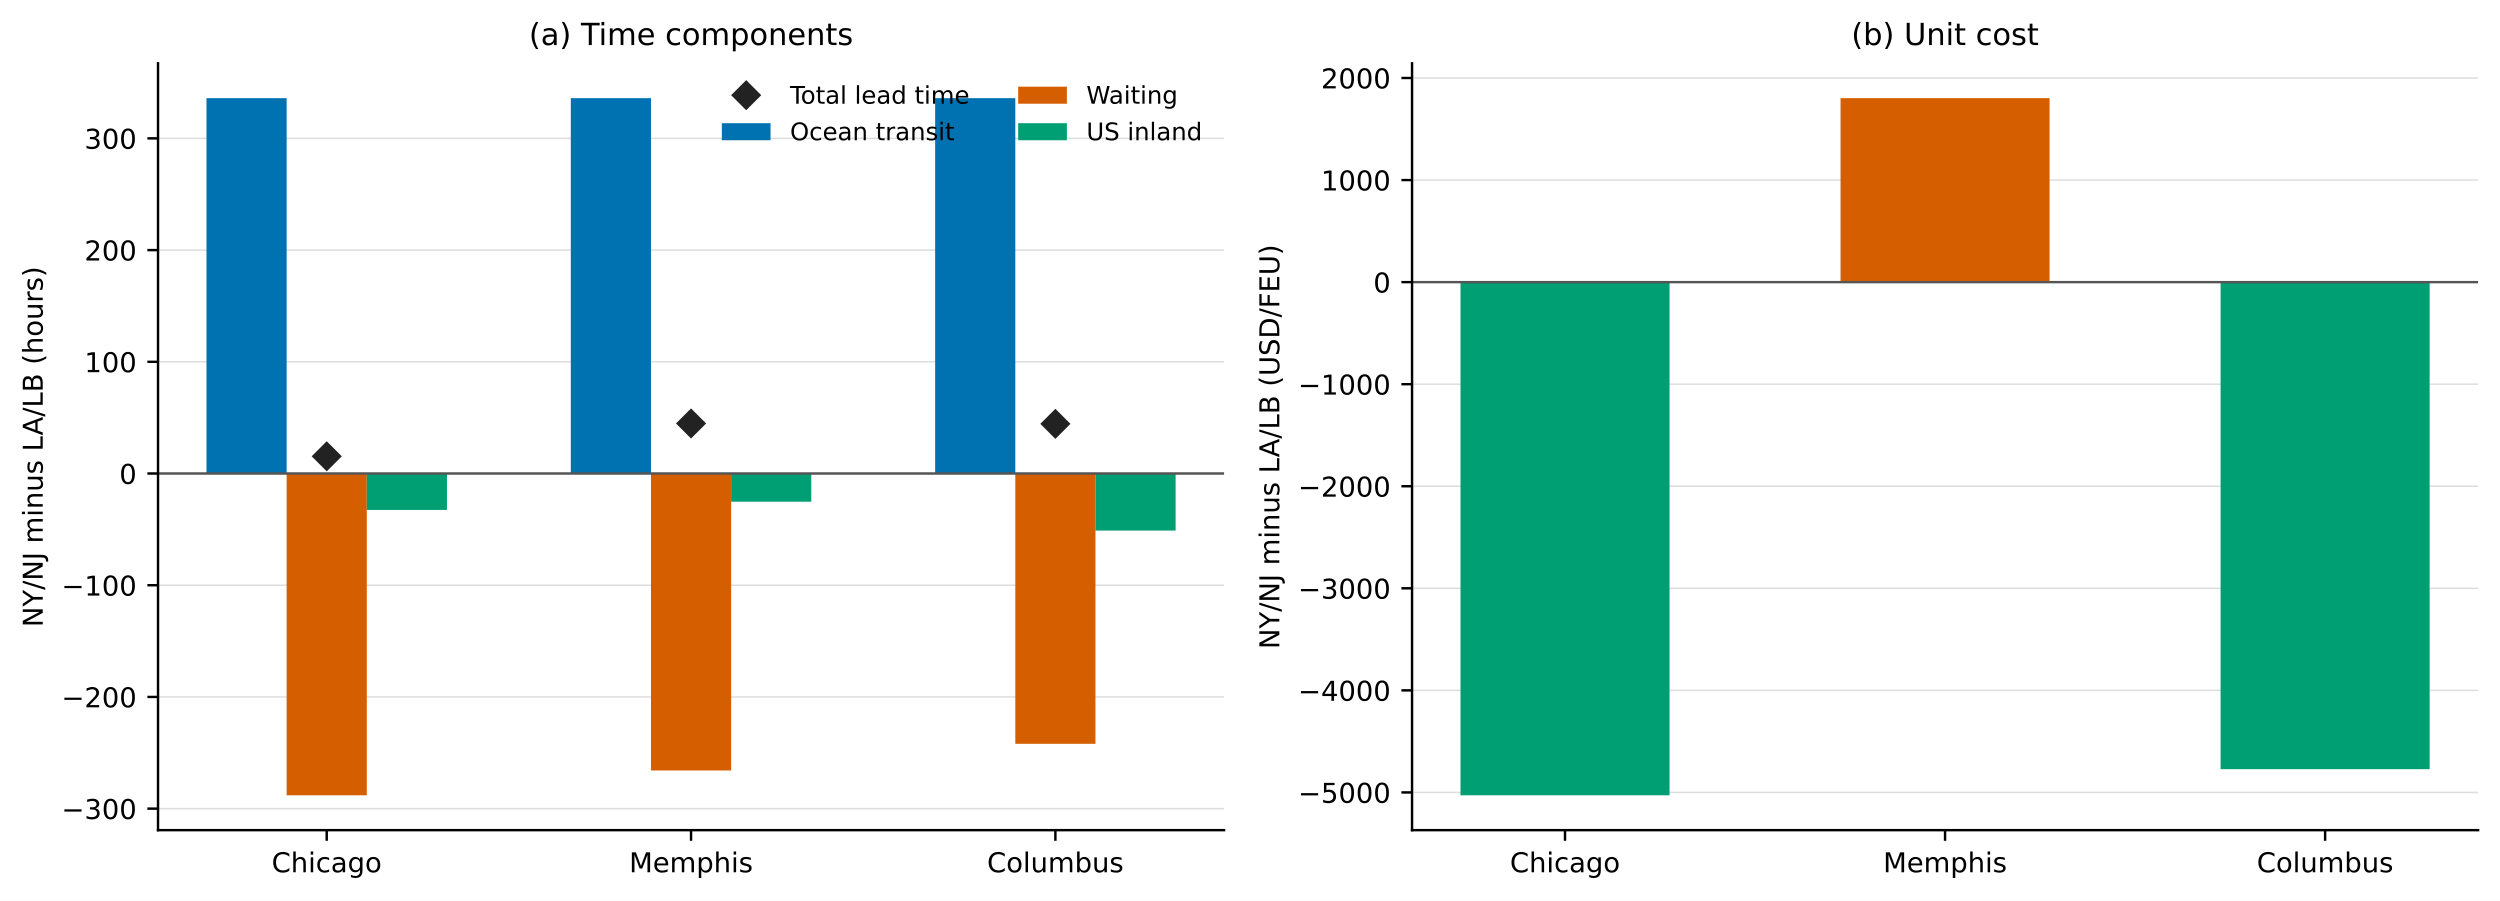
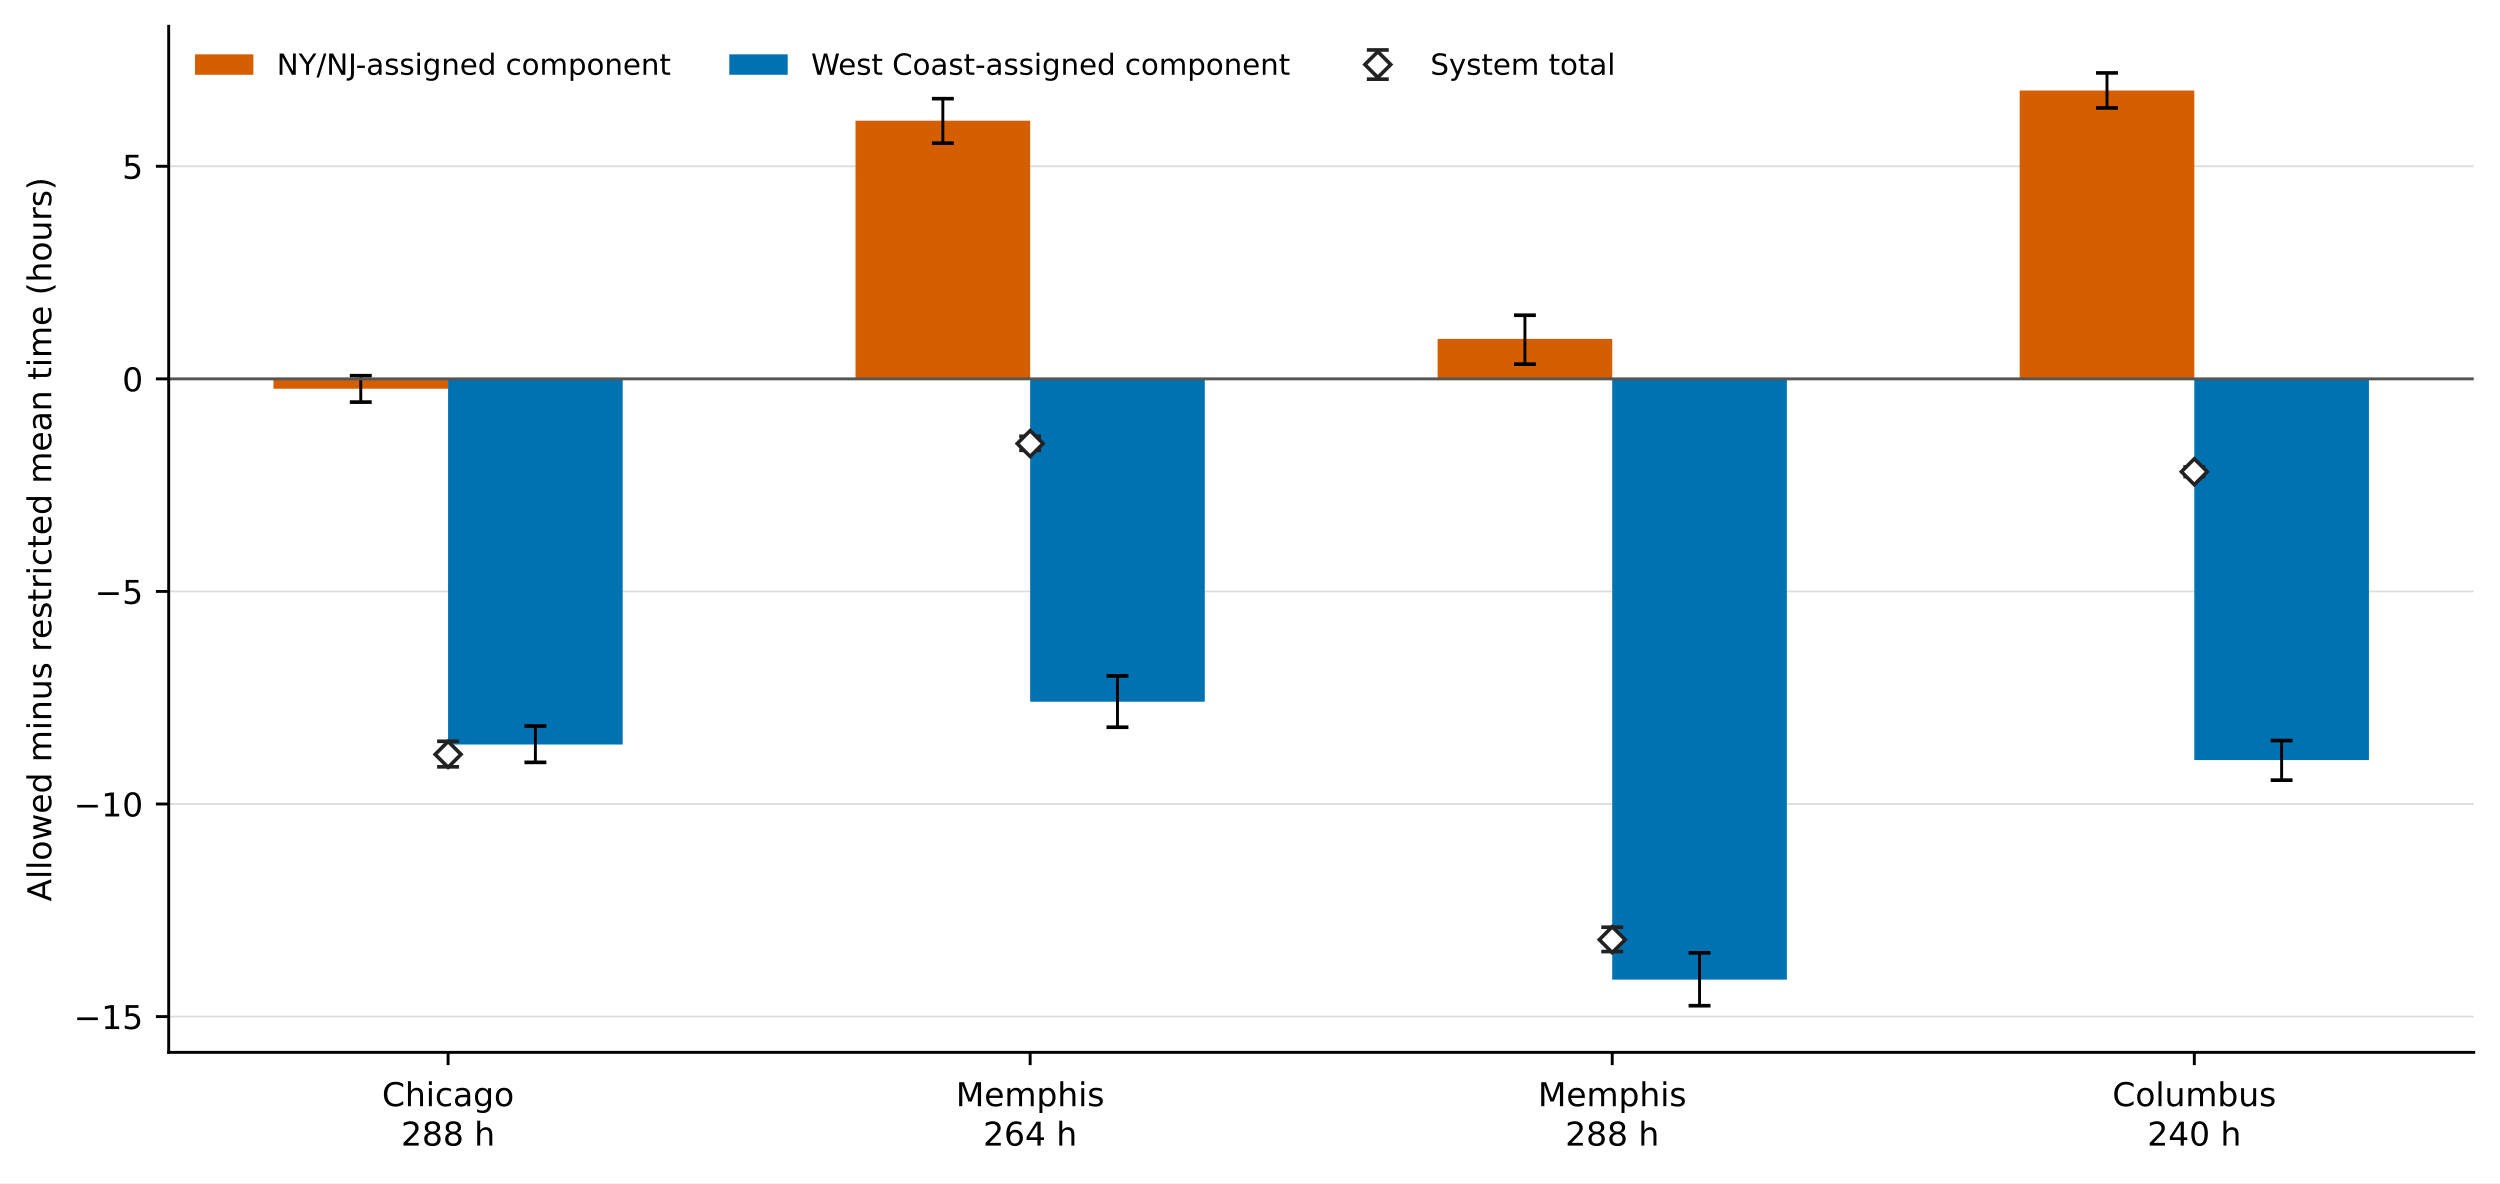
- <svg xmlns="http://www.w3.org/2000/svg" xmlns:xlink="http://www.w3.org/1999/xlink" width="821.399pt" height="295.957pt" viewBox="0 0 821.399 295.957" version="1.1">
+ <svg xmlns="http://www.w3.org/2000/svg" xmlns:xlink="http://www.w3.org/1999/xlink" width="684.633pt" height="323.997pt" viewBox="0 0 684.633 323.997" version="1.1">
  <defs>
    <style type="text/css">*{stroke-linejoin: round; stroke-linecap: butt}</style>
  </defs>
  <g id="figure_1">
    <g id="patch_1">
-       <path d="M 0 295.957  L 821.399 295.957  L 821.399 0  L 0 0  z " style="fill: #ffffff" />
+       <path d="M 0 323.997  L 684.633 323.997  L 684.633 0  L 0 0  z " style="fill: #ffffff" />
    </g>
    <g id="axes_1">
      <g id="patch_2">
-         <path d="M 51.921 272.756  L 402.179 272.756  L 402.179 20.798  L 51.921 20.798  z " style="fill: #ffffff" />
+         <path d="M 46.195 288.192  L 677.433 288.192  L 677.433 7.2  L 46.195 7.2  z " style="fill: #ffffff" />
      </g>
      <g id="matplotlib.axis_1">
        <g id="xtick_1">
          <g id="line2d_1">
            <defs>
-               <path id="m1b9640454b" d="M 0 0  L 0 3.5  " style="stroke: #000000; stroke-width: 0.8" />
+               <path id="m48a82b9128" d="M 0 0  L 0 3.5  " style="stroke: #000000; stroke-width: 0.8" />
            </defs>
            <g>
-               <use xlink:href="#m1b9640454b" x="107.345" y="272.756" style="stroke: #000000; stroke-width: 0.8" />
+               <use xlink:href="#m48a82b9128" x="122.709" y="288.192" style="stroke: #000000; stroke-width: 0.8" />
            </g>
          </g>
          <g id="text_1">
-             <text style="font-size: 9px; font-family: 'DejaVu Sans'; text-anchor: middle" x="107.345" y="286.595" transform="rotate(-0 107.3448 286.5949)">Chicago</text>
+             <text style="font-size: 9px; font-family: 'DejaVu Sans'" transform="translate(104.6221 302.9317)">Chicago</text>
+             <text style="font-size: 9px; font-family: 'DejaVu Sans'" transform="translate(109.8372 313.7342)">288 h</text>
          </g>
        </g>
        <g id="xtick_2">
          <g id="line2d_2">
            <g>
-               <use xlink:href="#m1b9640454b" x="227.05" y="272.756" style="stroke: #000000; stroke-width: 0.8" />
+               <use xlink:href="#m48a82b9128" x="282.112" y="288.192" style="stroke: #000000; stroke-width: 0.8" />
            </g>
          </g>
          <g id="text_2">
-             <text style="font-size: 9px; font-family: 'DejaVu Sans'; text-anchor: middle" x="227.05" y="286.595" transform="rotate(-0 227.0501 286.5949)">Memphis</text>
+             <text style="font-size: 9px; font-family: 'DejaVu Sans'" transform="translate(261.7742 302.9317)">Memphis</text>
+             <text style="font-size: 9px; font-family: 'DejaVu Sans'" transform="translate(269.2407 313.7342)">264 h</text>
          </g>
        </g>
        <g id="xtick_3">
          <g id="line2d_3">
            <g>
-               <use xlink:href="#m1b9640454b" x="346.755" y="272.756" style="stroke: #000000; stroke-width: 0.8" />
+               <use xlink:href="#m48a82b9128" x="441.516" y="288.192" style="stroke: #000000; stroke-width: 0.8" />
            </g>
          </g>
          <g id="text_3">
-             <text style="font-size: 9px; font-family: 'DejaVu Sans'; text-anchor: middle" x="346.755" y="286.595" transform="rotate(-0 346.7555 286.5949)">Columbus</text>
+             <text style="font-size: 9px; font-family: 'DejaVu Sans'" transform="translate(421.1777 302.9317)">Memphis</text>
+             <text style="font-size: 9px; font-family: 'DejaVu Sans'" transform="translate(428.6442 313.7342)">288 h</text>
+           </g>
+         </g>
+         <g id="xtick_4">
+           <g id="line2d_4">
+             <g>
+               <use xlink:href="#m48a82b9128" x="600.919" y="288.192" style="stroke: #000000; stroke-width: 0.8" />
+             </g>
+           </g>
+           <g id="text_4">
+             <text style="font-size: 9px; font-family: 'DejaVu Sans'" transform="translate(578.4852 302.9317)">Columbus</text>
+             <text style="font-size: 9px; font-family: 'DejaVu Sans'" transform="translate(588.0477 313.7342)">240 h</text>
          </g>
        </g>
      </g>
      <g id="matplotlib.axis_2">
        <g id="ytick_1">
-           <g id="line2d_4">
-             <path d="M 51.921 265.687  L 402.179 265.687  " clip-path="url(#p0b4f737529)" style="fill: none; stroke: #dddddd; stroke-width: 0.5; stroke-linecap: square" />
-           </g>
          <g id="line2d_5">
+             <path d="M 46.195 278.394  L 677.433 278.394  " clip-path="url(#pc35790f4d3)" style="fill: none; stroke: #dddddd; stroke-width: 0.5; stroke-linecap: square" />
+           </g>
+           <g id="line2d_6">
            <defs>
-               <path id="mcc47e0204a" d="M 0 0  L -3.5 0  " style="stroke: #000000; stroke-width: 0.8" />
+               <path id="m7b490f0051" d="M 0 0  L -3.5 0  " style="stroke: #000000; stroke-width: 0.8" />
            </defs>
            <g>
-               <use xlink:href="#mcc47e0204a" x="51.921" y="265.687" style="stroke: #000000; stroke-width: 0.8" />
-             </g>
-           </g>
-           <g id="text_4">
-             <text style="font-size: 9px; font-family: 'DejaVu Sans'; text-anchor: end" x="44.921" y="269.106" transform="rotate(-0 44.92117 269.1064)">−300</text>
+               <use xlink:href="#m7b490f0051" x="46.195" y="278.394" style="stroke: #000000; stroke-width: 0.8" />
+             </g>
+           </g>
+           <g id="text_5">
+             <text style="font-size: 9px; font-family: 'DejaVu Sans'; text-anchor: end" x="39.195" y="281.813" transform="rotate(-0 39.19492 281.8132)">−15</text>
          </g>
        </g>
        <g id="ytick_2">
-           <g id="line2d_6">
-             <path d="M 51.921 228.984  L 402.179 228.984  " clip-path="url(#p0b4f737529)" style="fill: none; stroke: #dddddd; stroke-width: 0.5; stroke-linecap: square" />
-           </g>
          <g id="line2d_7">
-             <g>
-               <use xlink:href="#mcc47e0204a" x="51.921" y="228.984" style="stroke: #000000; stroke-width: 0.8" />
-             </g>
-           </g>
-           <g id="text_5">
-             <text style="font-size: 9px; font-family: 'DejaVu Sans'; text-anchor: end" x="44.921" y="232.403" transform="rotate(-0 44.92117 232.4026)">−200</text>
+             <path d="M 46.195 220.18  L 677.433 220.18  " clip-path="url(#pc35790f4d3)" style="fill: none; stroke: #dddddd; stroke-width: 0.5; stroke-linecap: square" />
+           </g>
+           <g id="line2d_8">
+             <g>
+               <use xlink:href="#m7b490f0051" x="46.195" y="220.18" style="stroke: #000000; stroke-width: 0.8" />
+             </g>
+           </g>
+           <g id="text_6">
+             <text style="font-size: 9px; font-family: 'DejaVu Sans'; text-anchor: end" x="39.195" y="223.598" transform="rotate(-0 39.19492 223.5985)">−10</text>
          </g>
        </g>
        <g id="ytick_3">
-           <g id="line2d_8">
-             <path d="M 51.921 192.28  L 402.179 192.28  " clip-path="url(#p0b4f737529)" style="fill: none; stroke: #dddddd; stroke-width: 0.5; stroke-linecap: square" />
-           </g>
          <g id="line2d_9">
-             <g>
-               <use xlink:href="#mcc47e0204a" x="51.921" y="192.28" style="stroke: #000000; stroke-width: 0.8" />
-             </g>
-           </g>
-           <g id="text_6">
-             <text style="font-size: 9px; font-family: 'DejaVu Sans'; text-anchor: end" x="44.921" y="195.699" transform="rotate(-0 44.92117 195.6987)">−100</text>
+             <path d="M 46.195 161.965  L 677.433 161.965  " clip-path="url(#pc35790f4d3)" style="fill: none; stroke: #dddddd; stroke-width: 0.5; stroke-linecap: square" />
+           </g>
+           <g id="line2d_10">
+             <g>
+               <use xlink:href="#m7b490f0051" x="46.195" y="161.965" style="stroke: #000000; stroke-width: 0.8" />
+             </g>
+           </g>
+           <g id="text_7">
+             <text style="font-size: 9px; font-family: 'DejaVu Sans'; text-anchor: end" x="39.195" y="165.384" transform="rotate(-0 39.19492 165.3838)">−5</text>
          </g>
        </g>
        <g id="ytick_4">
-           <g id="line2d_10">
-             <path d="M 51.921 155.576  L 402.179 155.576  " clip-path="url(#p0b4f737529)" style="fill: none; stroke: #dddddd; stroke-width: 0.5; stroke-linecap: square" />
-           </g>
          <g id="line2d_11">
-             <g>
-               <use xlink:href="#mcc47e0204a" x="51.921" y="155.576" style="stroke: #000000; stroke-width: 0.8" />
-             </g>
-           </g>
-           <g id="text_7">
-             <text style="font-size: 9px; font-family: 'DejaVu Sans'; text-anchor: end" x="44.921" y="158.995" transform="rotate(-0 44.92117 158.9949)">0</text>
+             <path d="M 46.195 103.75  L 677.433 103.75  " clip-path="url(#pc35790f4d3)" style="fill: none; stroke: #dddddd; stroke-width: 0.5; stroke-linecap: square" />
+           </g>
+           <g id="line2d_12">
+             <g>
+               <use xlink:href="#m7b490f0051" x="46.195" y="103.75" style="stroke: #000000; stroke-width: 0.8" />
+             </g>
+           </g>
+           <g id="text_8">
+             <text style="font-size: 9px; font-family: 'DejaVu Sans'; text-anchor: end" x="39.195" y="107.169" transform="rotate(-0 39.19492 107.1691)">0</text>
          </g>
        </g>
        <g id="ytick_5">
-           <g id="line2d_12">
-             <path d="M 51.921 118.872  L 402.179 118.872  " clip-path="url(#p0b4f737529)" style="fill: none; stroke: #dddddd; stroke-width: 0.5; stroke-linecap: square" />
-           </g>
          <g id="line2d_13">
-             <g>
-               <use xlink:href="#mcc47e0204a" x="51.921" y="118.872" style="stroke: #000000; stroke-width: 0.8" />
-             </g>
-           </g>
-           <g id="text_8">
-             <text style="font-size: 9px; font-family: 'DejaVu Sans'; text-anchor: end" x="44.921" y="122.291" transform="rotate(-0 44.92117 122.2911)">100</text>
-           </g>
-         </g>
-         <g id="ytick_6">
+             <path d="M 46.195 45.535  L 677.433 45.535  " clip-path="url(#pc35790f4d3)" style="fill: none; stroke: #dddddd; stroke-width: 0.5; stroke-linecap: square" />
+           </g>
          <g id="line2d_14">
-             <path d="M 51.921 82.168  L 402.179 82.168  " clip-path="url(#p0b4f737529)" style="fill: none; stroke: #dddddd; stroke-width: 0.5; stroke-linecap: square" />
-           </g>
-           <g id="line2d_15">
-             <g>
-               <use xlink:href="#mcc47e0204a" x="51.921" y="82.168" style="stroke: #000000; stroke-width: 0.8" />
+             <g>
+               <use xlink:href="#m7b490f0051" x="46.195" y="45.535" style="stroke: #000000; stroke-width: 0.8" />
            </g>
          </g>
          <g id="text_9">
-             <text style="font-size: 9px; font-family: 'DejaVu Sans'; text-anchor: end" x="44.921" y="85.587" transform="rotate(-0 44.92117 85.58723)">200</text>
-           </g>
-         </g>
-         <g id="ytick_7">
-           <g id="line2d_16">
-             <path d="M 51.921 45.464  L 402.179 45.464  " clip-path="url(#p0b4f737529)" style="fill: none; stroke: #dddddd; stroke-width: 0.5; stroke-linecap: square" />
-           </g>
-           <g id="line2d_17">
-             <g>
-               <use xlink:href="#mcc47e0204a" x="51.921" y="45.464" style="stroke: #000000; stroke-width: 0.8" />
-             </g>
-           </g>
-           <g id="text_10">
-             <text style="font-size: 9px; font-family: 'DejaVu Sans'; text-anchor: end" x="44.921" y="48.883" transform="rotate(-0 44.92117 48.8834)">300</text>
-           </g>
+             <text style="font-size: 9px; font-family: 'DejaVu Sans'; text-anchor: end" x="39.195" y="48.954" transform="rotate(-0 39.19492 48.95443)">5</text>
+           </g>
+         </g>
+         <g id="text_10">
+           <text style="font-size: 9px; font-family: 'DejaVu Sans'; text-anchor: middle" x="14.039" y="147.696" transform="rotate(-90 14.03859 147.6961)">Allowed minus restricted mean time (hours)</text>
+         </g>
+       </g>
+       <g id="patch_3">
+         <path d="M 74.888 103.75  L 122.709 103.75  L 122.709 106.452  L 74.888 106.452  z " clip-path="url(#pc35790f4d3)" style="fill: #d55e00" />
+       </g>
+       <g id="patch_4">
+         <path d="M 234.291 103.75  L 282.112 103.75  L 282.112 33.054  L 234.291 33.054  z " clip-path="url(#pc35790f4d3)" style="fill: #d55e00" />
+       </g>
+       <g id="patch_5">
+         <path d="M 393.695 103.75  L 441.516 103.75  L 441.516 92.812  L 393.695 92.812  z " clip-path="url(#pc35790f4d3)" style="fill: #d55e00" />
+       </g>
+       <g id="patch_6">
+         <path d="M 553.098 103.75  L 600.919 103.75  L 600.919 24.79  L 553.098 24.79  z " clip-path="url(#pc35790f4d3)" style="fill: #d55e00" />
+       </g>
+       <g id="patch_7">
+         <path d="M 122.709 103.75  L 170.53 103.75  L 170.53 203.888  L 122.709 203.888  z " clip-path="url(#pc35790f4d3)" style="fill: #0072b2" />
+       </g>
+       <g id="patch_8">
+         <path d="M 282.112 103.75  L 329.933 103.75  L 329.933 192.17  L 282.112 192.17  z " clip-path="url(#pc35790f4d3)" style="fill: #0072b2" />
+       </g>
+       <g id="patch_9">
+         <path d="M 441.516 103.75  L 489.337 103.75  L 489.337 268.272  L 441.516 268.272  z " clip-path="url(#pc35790f4d3)" style="fill: #0072b2" />
+       </g>
+       <g id="patch_10">
+         <path d="M 600.919 103.75  L 648.74 103.75  L 648.74 208.149  L 600.919 208.149  z " clip-path="url(#pc35790f4d3)" style="fill: #0072b2" />
+       </g>
+       <g id="LineCollection_1">
+         <path d="M 98.798 110.119  L 98.798 102.886  " clip-path="url(#pc35790f4d3)" style="fill: none; stroke: #000000; stroke-width: 0.8" />
+         <path d="M 258.202 39.2  L 258.202 27.02  " clip-path="url(#pc35790f4d3)" style="fill: none; stroke: #000000; stroke-width: 0.8" />
+         <path d="M 417.605 99.725  L 417.605 86.331  " clip-path="url(#pc35790f4d3)" style="fill: none; stroke: #000000; stroke-width: 0.8" />
+         <path d="M 577.009 29.56  L 577.009 19.972  " clip-path="url(#pc35790f4d3)" style="fill: none; stroke: #000000; stroke-width: 0.8" />
+       </g>
+       <g id="line2d_15">
+         <defs>
+           <path id="mf8a86034fb" d="M 3 0  L -3 -0  " style="stroke: #000000" />
+         </defs>
+         <g clip-path="url(#pc35790f4d3)">
+           <use xlink:href="#mf8a86034fb" x="98.798" y="110.119" style="fill: #1f77b4; stroke: #000000" />
+           <use xlink:href="#mf8a86034fb" x="258.202" y="39.2" style="fill: #1f77b4; stroke: #000000" />
+           <use xlink:href="#mf8a86034fb" x="417.605" y="99.725" style="fill: #1f77b4; stroke: #000000" />
+           <use xlink:href="#mf8a86034fb" x="577.009" y="29.56" style="fill: #1f77b4; stroke: #000000" />
+         </g>
+       </g>
+       <g id="line2d_16">
+         <g clip-path="url(#pc35790f4d3)">
+           <use xlink:href="#mf8a86034fb" x="98.798" y="102.886" style="fill: #1f77b4; stroke: #000000" />
+           <use xlink:href="#mf8a86034fb" x="258.202" y="27.02" style="fill: #1f77b4; stroke: #000000" />
+           <use xlink:href="#mf8a86034fb" x="417.605" y="86.331" style="fill: #1f77b4; stroke: #000000" />
+           <use xlink:href="#mf8a86034fb" x="577.009" y="19.972" style="fill: #1f77b4; stroke: #000000" />
+         </g>
+       </g>
+       <g id="LineCollection_2">
+         <path d="M 146.619 208.775  L 146.619 198.829  " clip-path="url(#pc35790f4d3)" style="fill: none; stroke: #000000; stroke-width: 0.8" />
+         <path d="M 306.023 199.15  L 306.023 185.1  " clip-path="url(#pc35790f4d3)" style="fill: none; stroke: #000000; stroke-width: 0.8" />
+         <path d="M 465.426 275.42  L 465.426 260.934  " clip-path="url(#pc35790f4d3)" style="fill: none; stroke: #000000; stroke-width: 0.8" />
+         <path d="M 624.83 213.646  L 624.83 202.809  " clip-path="url(#pc35790f4d3)" style="fill: none; stroke: #000000; stroke-width: 0.8" />
+       </g>
+       <g id="line2d_17">
+         <g clip-path="url(#pc35790f4d3)">
+           <use xlink:href="#mf8a86034fb" x="146.619" y="208.775" style="fill: #1f77b4; stroke: #000000" />
+           <use xlink:href="#mf8a86034fb" x="306.023" y="199.15" style="fill: #1f77b4; stroke: #000000" />
+           <use xlink:href="#mf8a86034fb" x="465.426" y="275.42" style="fill: #1f77b4; stroke: #000000" />
+           <use xlink:href="#mf8a86034fb" x="624.83" y="213.646" style="fill: #1f77b4; stroke: #000000" />
+         </g>
+       </g>
+       <g id="line2d_18">
+         <g clip-path="url(#pc35790f4d3)">
+           <use xlink:href="#mf8a86034fb" x="146.619" y="198.829" style="fill: #1f77b4; stroke: #000000" />
+           <use xlink:href="#mf8a86034fb" x="306.023" y="185.1" style="fill: #1f77b4; stroke: #000000" />
+           <use xlink:href="#mf8a86034fb" x="465.426" y="260.934" style="fill: #1f77b4; stroke: #000000" />
+           <use xlink:href="#mf8a86034fb" x="624.83" y="202.809" style="fill: #1f77b4; stroke: #000000" />
+         </g>
+       </g>
+       <g id="LineCollection_3">
+         <path d="M 122.709 209.995  L 122.709 203.009  " clip-path="url(#pc35790f4d3)" style="fill: none; stroke: #222222; stroke-width: 1.5" />
+         <path d="M 282.112 123.323  L 282.112 119.479  " clip-path="url(#pc35790f4d3)" style="fill: none; stroke: #222222; stroke-width: 1.5" />
+         <path d="M 441.516 260.594  L 441.516 253.925  " clip-path="url(#pc35790f4d3)" style="fill: none; stroke: #222222; stroke-width: 1.5" />
+         <path d="M 600.919 130.494  L 600.919 127.851  " clip-path="url(#pc35790f4d3)" style="fill: none; stroke: #222222; stroke-width: 1.5" />
+       </g>
+       <g id="line2d_19">
+         <defs>
+           <path id="m6aa923408a" d="M 3 0  L -3 -0  " style="stroke: #222222" />
+         </defs>
+         <g clip-path="url(#pc35790f4d3)">
+           <use xlink:href="#m6aa923408a" x="122.709" y="209.995" style="fill: #222222; stroke: #222222" />
+           <use xlink:href="#m6aa923408a" x="282.112" y="123.323" style="fill: #222222; stroke: #222222" />
+           <use xlink:href="#m6aa923408a" x="441.516" y="260.594" style="fill: #222222; stroke: #222222" />
+           <use xlink:href="#m6aa923408a" x="600.919" y="130.494" style="fill: #222222; stroke: #222222" />
+         </g>
+       </g>
+       <g id="line2d_20">
+         <g clip-path="url(#pc35790f4d3)">
+           <use xlink:href="#m6aa923408a" x="122.709" y="203.009" style="fill: #222222; stroke: #222222" />
+           <use xlink:href="#m6aa923408a" x="282.112" y="119.479" style="fill: #222222; stroke: #222222" />
+           <use xlink:href="#m6aa923408a" x="441.516" y="253.925" style="fill: #222222; stroke: #222222" />
+           <use xlink:href="#m6aa923408a" x="600.919" y="127.851" style="fill: #222222; stroke: #222222" />
+         </g>
+       </g>
+       <g id="line2d_21">
+         <path d="M 46.195 103.75  L 677.433 103.75  " clip-path="url(#pc35790f4d3)" style="fill: none; stroke: #555555; stroke-width: 0.8; stroke-linecap: square" />
+       </g>
+       <g id="line2d_22">
+         <defs>
+           <path id="me346abf7b4" d="M -0 3.536  L 3.536 0  L 0 -3.536  L -3.536 -0  z " style="stroke: #222222; stroke-linejoin: miter" />
+         </defs>
+         <g clip-path="url(#pc35790f4d3)">
+           <use xlink:href="#me346abf7b4" x="122.709" y="206.59" style="fill: #ffffff; stroke: #222222; stroke-linejoin: miter" />
+           <use xlink:href="#me346abf7b4" x="282.112" y="121.474" style="fill: #ffffff; stroke: #222222; stroke-linejoin: miter" />
+           <use xlink:href="#me346abf7b4" x="441.516" y="257.334" style="fill: #ffffff; stroke: #222222; stroke-linejoin: miter" />
+           <use xlink:href="#me346abf7b4" x="600.919" y="129.189" style="fill: #ffffff; stroke: #222222; stroke-linejoin: miter" />
+         </g>
+       </g>
+       <g id="patch_11">
+         <path d="M 46.195 288.192  L 46.195 7.2  " style="fill: none; stroke: #000000; stroke-width: 0.8; stroke-linejoin: miter; stroke-linecap: square" />
+       </g>
+       <g id="patch_12">
+         <path d="M 46.195 288.192  L 677.433 288.192  " style="fill: none; stroke: #000000; stroke-width: 0.8; stroke-linejoin: miter; stroke-linecap: square" />
+       </g>
+       <g id="legend_1">
+         <g id="patch_13">
+           <path d="M 53.395 20.479  L 69.395 20.479  L 69.395 14.879  L 53.395 14.879  z " style="fill: #d55e00" />
        </g>
        <g id="text_11">
-           <text style="font-size: 9px; font-family: 'DejaVu Sans'; text-anchor: middle" x="14.039" y="146.777" transform="rotate(-90 14.03859 146.7774)">NY/NJ minus LA/LB (hours)</text>
-         </g>
-       </g>
-       <g id="patch_3">
-         <path d="M 67.842 155.576  L 94.177 155.576  L 94.177 32.251  L 67.842 32.251  z " clip-path="url(#p0b4f737529)" style="fill: #0072b2" />
-       </g>
-       <g id="patch_4">
-         <path d="M 187.547 155.576  L 213.883 155.576  L 213.883 32.251  L 187.547 32.251  z " clip-path="url(#p0b4f737529)" style="fill: #0072b2" />
-       </g>
-       <g id="patch_5">
-         <path d="M 307.253 155.576  L 333.588 155.576  L 333.588 32.251  L 307.253 32.251  z " clip-path="url(#p0b4f737529)" style="fill: #0072b2" />
-       </g>
-       <g id="patch_6">
-         <path d="M 94.177 155.576  L 120.512 155.576  L 120.512 261.304  L 94.177 261.304  z " clip-path="url(#p0b4f737529)" style="fill: #d55e00" />
-       </g>
-       <g id="patch_7">
-         <path d="M 213.883 155.576  L 240.218 155.576  L 240.218 253.144  L 213.883 253.144  z " clip-path="url(#p0b4f737529)" style="fill: #d55e00" />
-       </g>
-       <g id="patch_8">
-         <path d="M 333.588 155.576  L 359.923 155.576  L 359.923 244.387  L 333.588 244.387  z " clip-path="url(#p0b4f737529)" style="fill: #d55e00" />
-       </g>
-       <g id="patch_9">
-         <path d="M 120.512 155.576  L 146.848 155.576  L 146.848 167.541  L 120.512 167.541  z " clip-path="url(#p0b4f737529)" style="fill: #009e73" />
-       </g>
-       <g id="patch_10">
-         <path d="M 240.218 155.576  L 266.553 155.576  L 266.553 164.84  L 240.218 164.84  z " clip-path="url(#p0b4f737529)" style="fill: #009e73" />
-       </g>
-       <g id="patch_11">
-         <path d="M 359.923 155.576  L 386.258 155.576  L 386.258 174.32  L 359.923 174.32  z " clip-path="url(#p0b4f737529)" style="fill: #009e73" />
-       </g>
-       <g id="line2d_18">
-         <defs>
-           <path id="ma5a2c91387" d="M -0 4.243  L 4.243 0  L 0 -4.243  L -4.243 -0  z " style="stroke: #222222; stroke-linejoin: miter" />
-         </defs>
-         <g clip-path="url(#p0b4f737529)">
-           <use xlink:href="#ma5a2c91387" x="107.345" y="149.924" style="fill: #222222; stroke: #222222; stroke-linejoin: miter" />
-           <use xlink:href="#ma5a2c91387" x="227.05" y="139.134" style="fill: #222222; stroke: #222222; stroke-linejoin: miter" />
-           <use xlink:href="#ma5a2c91387" x="346.755" y="139.26" style="fill: #222222; stroke: #222222; stroke-linejoin: miter" />
-         </g>
-       </g>
-       <g id="line2d_19">
-         <path d="M 51.921 155.576  L 402.179 155.576  " clip-path="url(#p0b4f737529)" style="fill: none; stroke: #555555; stroke-width: 0.8; stroke-linecap: square" />
-       </g>
-       <g id="patch_12">
-         <path d="M 51.921 272.756  L 51.921 20.798  " style="fill: none; stroke: #000000; stroke-width: 0.8; stroke-linejoin: miter; stroke-linecap: square" />
-       </g>
-       <g id="patch_13">
-         <path d="M 51.921 272.756  L 402.179 272.756  " style="fill: none; stroke: #000000; stroke-width: 0.8; stroke-linejoin: miter; stroke-linecap: square" />
-       </g>
-       <g id="text_12">
-         <text style="font-size: 10px; font-family: 'DejaVu Sans'; text-anchor: middle" x="227.05" y="14.798" transform="rotate(-0 227.0501 14.79844)">(a) Time components</text>
-       </g>
-       <g id="legend_1">
-         <g id="line2d_20">
+           <text style="font-size: 8px; font-family: 'DejaVu Sans'; text-anchor: start" x="75.795" y="20.479" transform="rotate(-0 75.79492 20.47875)">NY/NJ-assigned component</text>
+         </g>
+         <g id="patch_14">
+           <path d="M 199.719 20.479  L 215.719 20.479  L 215.719 14.879  L 199.719 14.879  z " style="fill: #0072b2" />
+         </g>
+         <g id="text_12">
+           <text style="font-size: 8px; font-family: 'DejaVu Sans'; text-anchor: start" x="222.119" y="20.479" transform="rotate(-0 222.1187 20.47875)">West Coast-assigned component</text>
+         </g>
+         <g id="LineCollection_4">
+           <path d="M 377.314 21.679  L 377.314 13.679  " style="fill: none; stroke: #222222; stroke-width: 1.5" />
+         </g>
+         <g id="line2d_23">
          <g>
-             <use xlink:href="#ma5a2c91387" x="245.168" y="31.277" style="fill: #222222; stroke: #222222; stroke-linejoin: miter" />
+             <use xlink:href="#m6aa923408a" x="377.314" y="21.679" style="fill: #222222; stroke: #222222" />
+           </g>
+         </g>
+         <g id="line2d_24">
+           <g>
+             <use xlink:href="#m6aa923408a" x="377.314" y="13.679" style="fill: #222222; stroke: #222222" />
+           </g>
+         </g>
+         <g id="line2d_25" />
+         <g id="line2d_26">
+           <g>
+             <use xlink:href="#me346abf7b4" x="377.314" y="17.679" style="fill: #ffffff; stroke: #222222; stroke-linejoin: miter" />
          </g>
        </g>
        <g id="text_13">
-           <text style="font-size: 8px; font-family: 'DejaVu Sans'; text-anchor: start" x="259.568" y="34.077" transform="rotate(-0 259.5678 34.07719)">Total lead time</text>
-         </g>
-         <g id="patch_14">
-           <path d="M 237.168 46.078  L 253.168 46.078  L 253.168 40.478  L 237.168 40.478  z " style="fill: #0072b2" />
-         </g>
-         <g id="text_14">
-           <text style="font-size: 8px; font-family: 'DejaVu Sans'; text-anchor: start" x="259.568" y="46.078" transform="rotate(-0 259.5678 46.07781)">Ocean transit</text>
-         </g>
-         <g id="patch_15">
-           <path d="M 334.537 34.077  L 350.537 34.077  L 350.537 28.477  L 334.537 28.477  z " style="fill: #d55e00" />
-         </g>
-         <g id="text_15">
-           <text style="font-size: 8px; font-family: 'DejaVu Sans'; text-anchor: start" x="356.937" y="34.077" transform="rotate(-0 356.9366 34.07719)">Waiting</text>
-         </g>
-         <g id="patch_16">
-           <path d="M 334.537 46.078  L 350.537 46.078  L 350.537 40.478  L 334.537 40.478  z " style="fill: #009e73" />
-         </g>
-         <g id="text_16">
-           <text style="font-size: 8px; font-family: 'DejaVu Sans'; text-anchor: start" x="356.937" y="46.078" transform="rotate(-0 356.9366 46.07781)">US inland</text>
-         </g>
-       </g>
-     </g>
-     <g id="axes_2">
-       <g id="patch_17">
-         <path d="M 463.941 272.756  L 814.199 272.756  L 814.199 20.798  L 463.941 20.798  z " style="fill: #ffffff" />
-       </g>
-       <g id="matplotlib.axis_3">
-         <g id="xtick_4">
-           <g id="line2d_21">
-             <g>
-               <use xlink:href="#m1b9640454b" x="514.201" y="272.756" style="stroke: #000000; stroke-width: 0.8" />
-             </g>
-           </g>
-           <g id="text_17">
-             <text style="font-size: 9px; font-family: 'DejaVu Sans'; text-anchor: middle" x="514.201" y="286.595" transform="rotate(-0 514.201 286.5949)">Chicago</text>
-           </g>
-         </g>
-         <g id="xtick_5">
-           <g id="line2d_22">
-             <g>
-               <use xlink:href="#m1b9640454b" x="639.07" y="272.756" style="stroke: #000000; stroke-width: 0.8" />
-             </g>
-           </g>
-           <g id="text_18">
-             <text style="font-size: 9px; font-family: 'DejaVu Sans'; text-anchor: middle" x="639.07" y="286.595" transform="rotate(-0 639.0701 286.5949)">Memphis</text>
-           </g>
-         </g>
-         <g id="xtick_6">
-           <g id="line2d_23">
-             <g>
-               <use xlink:href="#m1b9640454b" x="763.939" y="272.756" style="stroke: #000000; stroke-width: 0.8" />
-             </g>
-           </g>
-           <g id="text_19">
-             <text style="font-size: 9px; font-family: 'DejaVu Sans'; text-anchor: middle" x="763.939" y="286.595" transform="rotate(-0 763.9392 286.5949)">Columbus</text>
-           </g>
-         </g>
-       </g>
-       <g id="matplotlib.axis_4">
-         <g id="ytick_8">
-           <g id="line2d_24">
-             <path d="M 463.941 260.36  L 814.199 260.36  " clip-path="url(#p88b3974fd5)" style="fill: none; stroke: #dddddd; stroke-width: 0.5; stroke-linecap: square" />
-           </g>
-           <g id="line2d_25">
-             <g>
-               <use xlink:href="#mcc47e0204a" x="463.941" y="260.36" style="stroke: #000000; stroke-width: 0.8" />
-             </g>
-           </g>
-           <g id="text_20">
-             <text style="font-size: 9px; font-family: 'DejaVu Sans'; text-anchor: end" x="456.941" y="263.779" transform="rotate(-0 456.9412 263.7791)">−5000</text>
-           </g>
-         </g>
-         <g id="ytick_9">
-           <g id="line2d_26">
-             <path d="M 463.941 226.827  L 814.199 226.827  " clip-path="url(#p88b3974fd5)" style="fill: none; stroke: #dddddd; stroke-width: 0.5; stroke-linecap: square" />
-           </g>
-           <g id="line2d_27">
-             <g>
-               <use xlink:href="#mcc47e0204a" x="463.941" y="226.827" style="stroke: #000000; stroke-width: 0.8" />
-             </g>
-           </g>
-           <g id="text_21">
-             <text style="font-size: 9px; font-family: 'DejaVu Sans'; text-anchor: end" x="456.941" y="230.246" transform="rotate(-0 456.9412 230.2464)">−4000</text>
-           </g>
-         </g>
-         <g id="ytick_10">
-           <g id="line2d_28">
-             <path d="M 463.941 193.295  L 814.199 193.295  " clip-path="url(#p88b3974fd5)" style="fill: none; stroke: #dddddd; stroke-width: 0.5; stroke-linecap: square" />
-           </g>
-           <g id="line2d_29">
-             <g>
-               <use xlink:href="#mcc47e0204a" x="463.941" y="193.295" style="stroke: #000000; stroke-width: 0.8" />
-             </g>
-           </g>
-           <g id="text_22">
-             <text style="font-size: 9px; font-family: 'DejaVu Sans'; text-anchor: end" x="456.941" y="196.714" transform="rotate(-0 456.9412 196.7137)">−3000</text>
-           </g>
-         </g>
-         <g id="ytick_11">
-           <g id="line2d_30">
-             <path d="M 463.941 159.762  L 814.199 159.762  " clip-path="url(#p88b3974fd5)" style="fill: none; stroke: #dddddd; stroke-width: 0.5; stroke-linecap: square" />
-           </g>
-           <g id="line2d_31">
-             <g>
-               <use xlink:href="#mcc47e0204a" x="463.941" y="159.762" style="stroke: #000000; stroke-width: 0.8" />
-             </g>
-           </g>
-           <g id="text_23">
-             <text style="font-size: 9px; font-family: 'DejaVu Sans'; text-anchor: end" x="456.941" y="163.181" transform="rotate(-0 456.9412 163.181)">−2000</text>
-           </g>
-         </g>
-         <g id="ytick_12">
-           <g id="line2d_32">
-             <path d="M 463.941 126.229  L 814.199 126.229  " clip-path="url(#p88b3974fd5)" style="fill: none; stroke: #dddddd; stroke-width: 0.5; stroke-linecap: square" />
-           </g>
-           <g id="line2d_33">
-             <g>
-               <use xlink:href="#mcc47e0204a" x="463.941" y="126.229" style="stroke: #000000; stroke-width: 0.8" />
-             </g>
-           </g>
-           <g id="text_24">
-             <text style="font-size: 9px; font-family: 'DejaVu Sans'; text-anchor: end" x="456.941" y="129.648" transform="rotate(-0 456.9412 129.6484)">−1000</text>
-           </g>
-         </g>
-         <g id="ytick_13">
-           <g id="line2d_34">
-             <path d="M 463.941 92.697  L 814.199 92.697  " clip-path="url(#p88b3974fd5)" style="fill: none; stroke: #dddddd; stroke-width: 0.5; stroke-linecap: square" />
-           </g>
-           <g id="line2d_35">
-             <g>
-               <use xlink:href="#mcc47e0204a" x="463.941" y="92.697" style="stroke: #000000; stroke-width: 0.8" />
-             </g>
-           </g>
-           <g id="text_25">
-             <text style="font-size: 9px; font-family: 'DejaVu Sans'; text-anchor: end" x="456.941" y="96.116" transform="rotate(-0 456.9412 96.11566)">0</text>
-           </g>
-         </g>
-         <g id="ytick_14">
-           <g id="line2d_36">
-             <path d="M 463.941 59.164  L 814.199 59.164  " clip-path="url(#p88b3974fd5)" style="fill: none; stroke: #dddddd; stroke-width: 0.5; stroke-linecap: square" />
-           </g>
-           <g id="line2d_37">
-             <g>
-               <use xlink:href="#mcc47e0204a" x="463.941" y="59.164" style="stroke: #000000; stroke-width: 0.8" />
-             </g>
-           </g>
-           <g id="text_26">
-             <text style="font-size: 9px; font-family: 'DejaVu Sans'; text-anchor: end" x="456.941" y="62.583" transform="rotate(-0 456.9412 62.58297)">1000</text>
-           </g>
-         </g>
-         <g id="ytick_15">
-           <g id="line2d_38">
-             <path d="M 463.941 25.631  L 814.199 25.631  " clip-path="url(#p88b3974fd5)" style="fill: none; stroke: #dddddd; stroke-width: 0.5; stroke-linecap: square" />
-           </g>
-           <g id="line2d_39">
-             <g>
-               <use xlink:href="#mcc47e0204a" x="463.941" y="25.631" style="stroke: #000000; stroke-width: 0.8" />
-             </g>
-           </g>
-           <g id="text_27">
-             <text style="font-size: 9px; font-family: 'DejaVu Sans'; text-anchor: end" x="456.941" y="29.05" transform="rotate(-0 456.9412 29.05028)">2000</text>
-           </g>
-         </g>
-         <g id="text_28">
-           <text style="font-size: 9px; font-family: 'DejaVu Sans'; text-anchor: middle" x="420.332" y="146.777" transform="rotate(-90 420.3323 146.7774)">NY/NJ minus LA/LB (USD/FEU)</text>
-         </g>
-       </g>
-       <g id="patch_18">
-         <path d="M 479.862 92.697  L 548.54 92.697  L 548.54 261.304  L 479.862 261.304  z " clip-path="url(#p88b3974fd5)" style="fill: #009e73" />
-       </g>
-       <g id="patch_19">
-         <path d="M 604.731 92.697  L 673.409 92.697  L 673.409 32.251  L 604.731 32.251  z " clip-path="url(#p88b3974fd5)" style="fill: #d55e00" />
-       </g>
-       <g id="patch_20">
-         <path d="M 729.6 92.697  L 798.278 92.697  L 798.278 252.718  L 729.6 252.718  z " clip-path="url(#p88b3974fd5)" style="fill: #009e73" />
-       </g>
-       <g id="line2d_40">
-         <path d="M 463.941 92.697  L 814.199 92.697  " clip-path="url(#p88b3974fd5)" style="fill: none; stroke: #555555; stroke-width: 0.8; stroke-linecap: square" />
-       </g>
-       <g id="patch_21">
-         <path d="M 463.941 272.756  L 463.941 20.798  " style="fill: none; stroke: #000000; stroke-width: 0.8; stroke-linejoin: miter; stroke-linecap: square" />
-       </g>
-       <g id="patch_22">
-         <path d="M 463.941 272.756  L 814.199 272.756  " style="fill: none; stroke: #000000; stroke-width: 0.8; stroke-linejoin: miter; stroke-linecap: square" />
-       </g>
-       <g id="text_29">
-         <text style="font-size: 10px; font-family: 'DejaVu Sans'; text-anchor: middle" x="639.07" y="14.798" transform="rotate(-0 639.0701 14.79844)">(b) Unit cost</text>
+           <text style="font-size: 8px; font-family: 'DejaVu Sans'; text-anchor: start" x="391.714" y="20.479" transform="rotate(-0 391.7137 20.47875)">System total</text>
+         </g>
      </g>
    </g>
  </g>
  <defs>
-     <clipPath id="p0b4f737529">
-       <rect x="51.921" y="20.798" width="350.258" height="251.958" />
-     </clipPath>
-     <clipPath id="p88b3974fd5">
-       <rect x="463.941" y="20.798" width="350.258" height="251.958" />
+     <clipPath id="pc35790f4d3">
+       <rect x="46.195" y="7.2" width="631.238" height="280.992" />
    </clipPath>
  </defs>
</svg>
